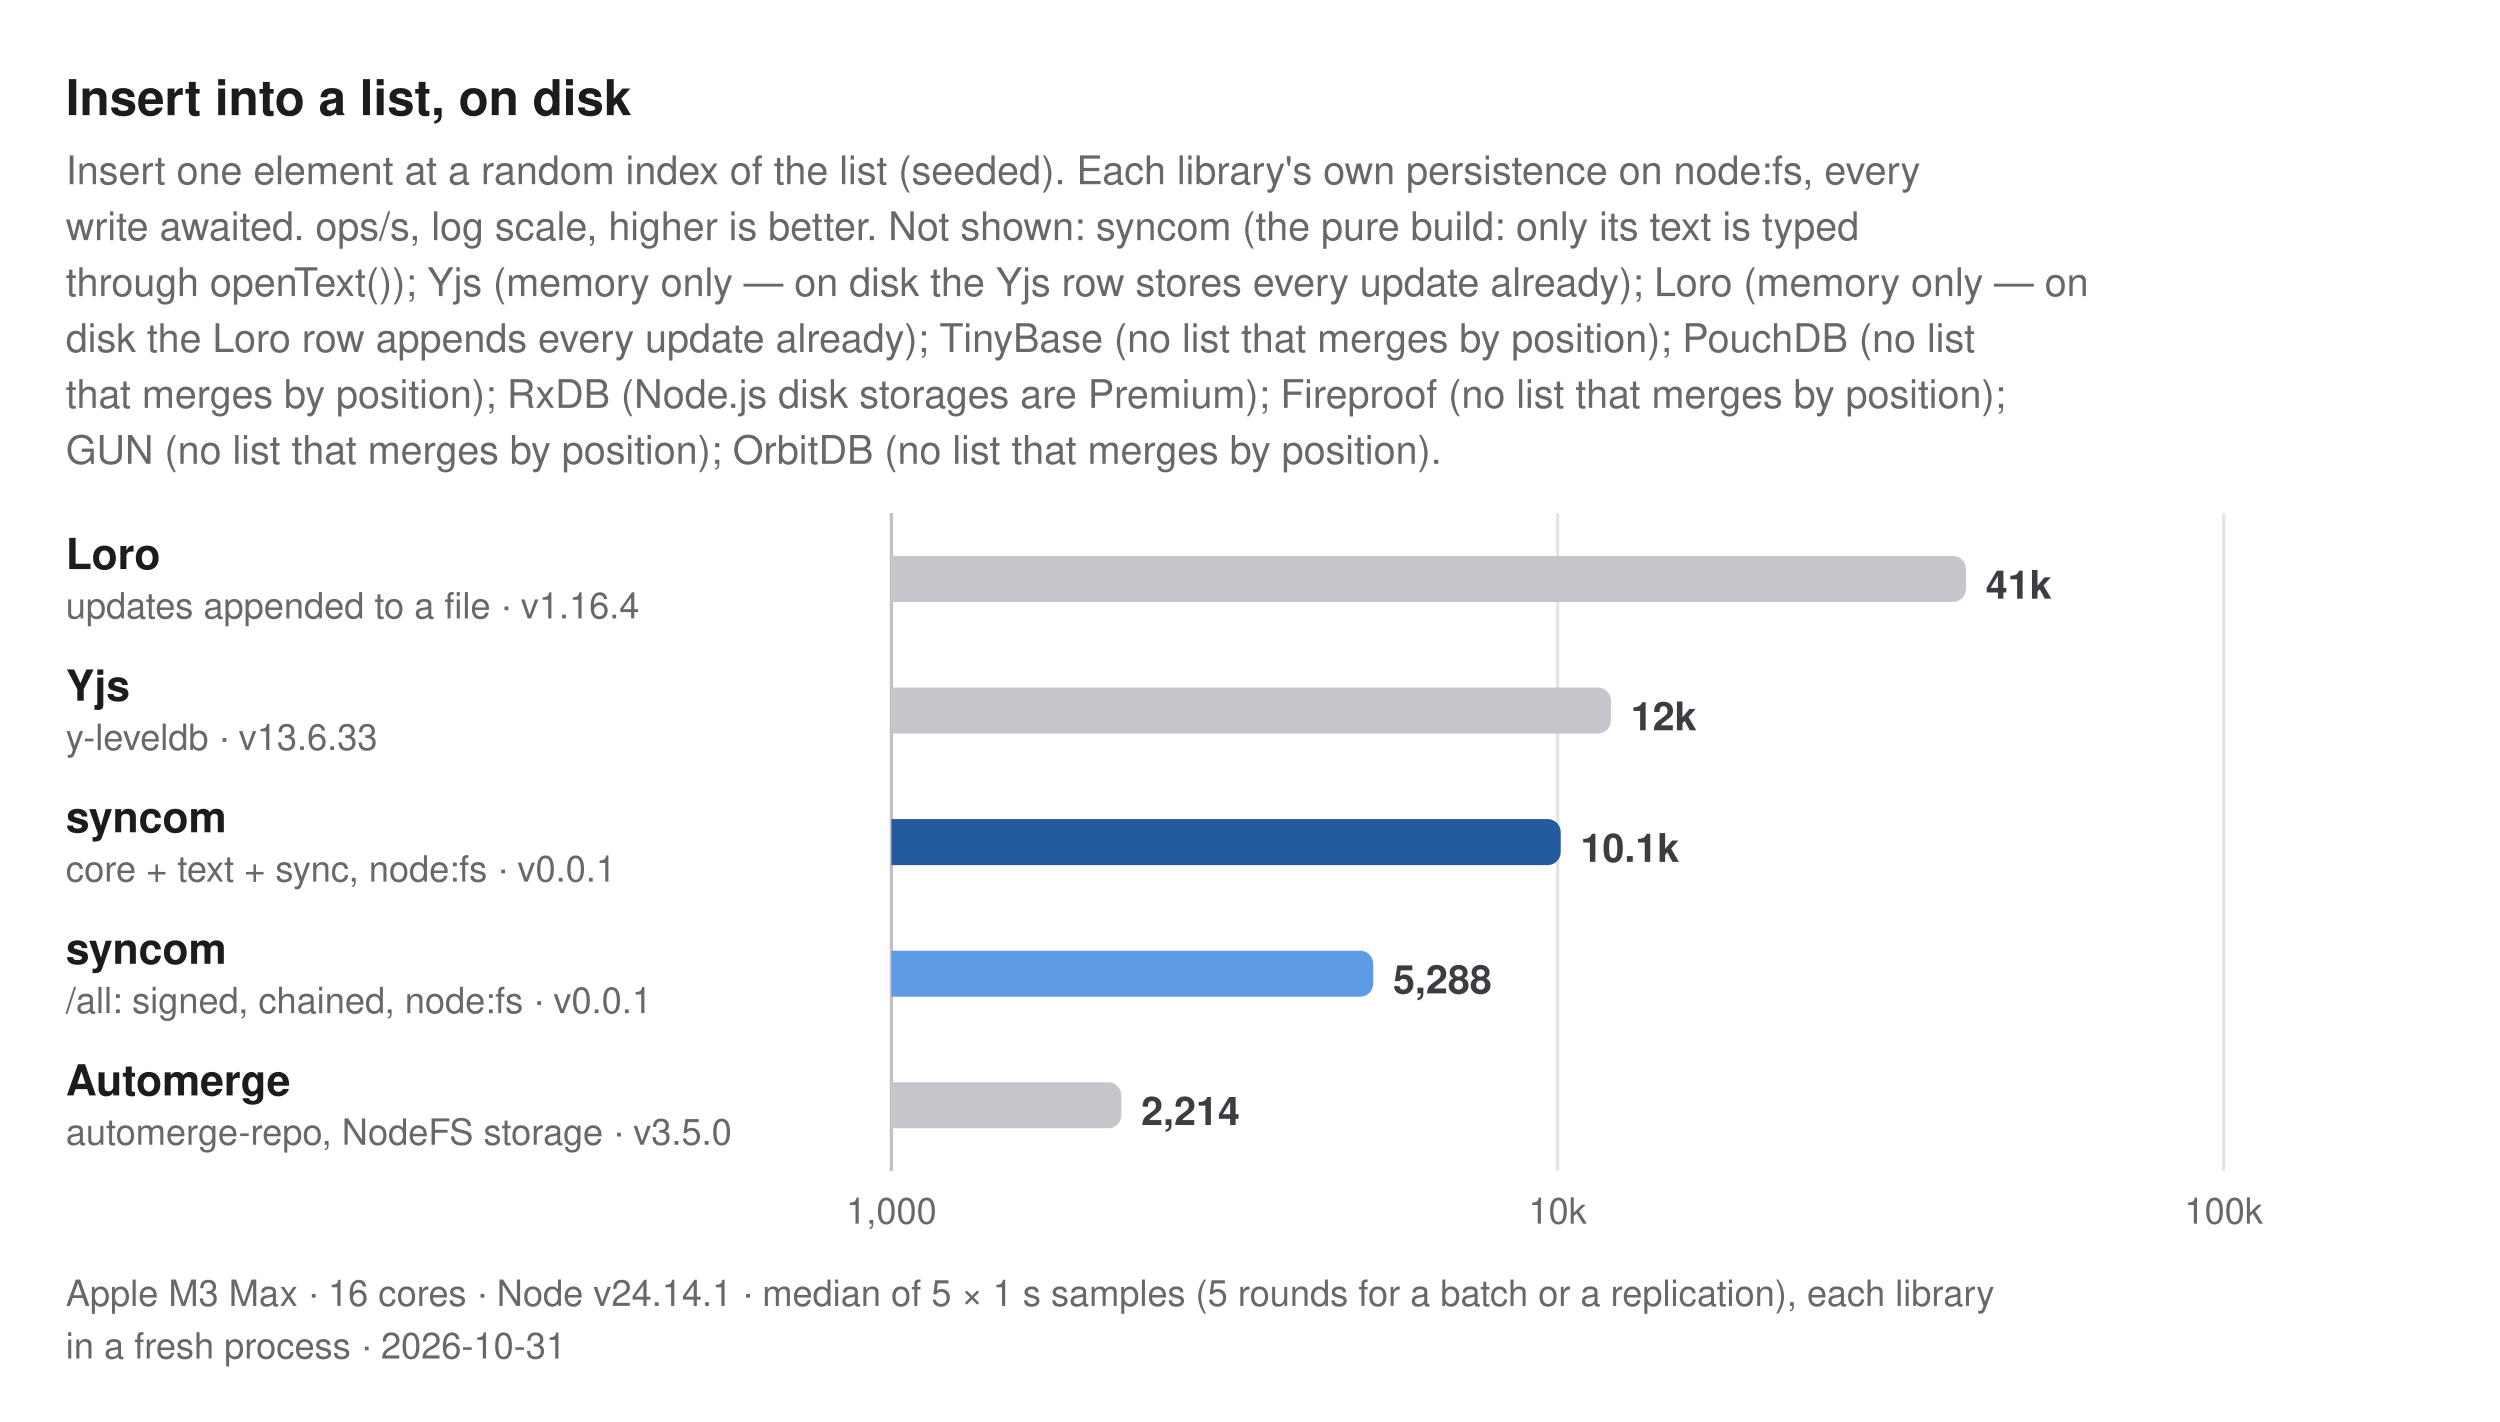
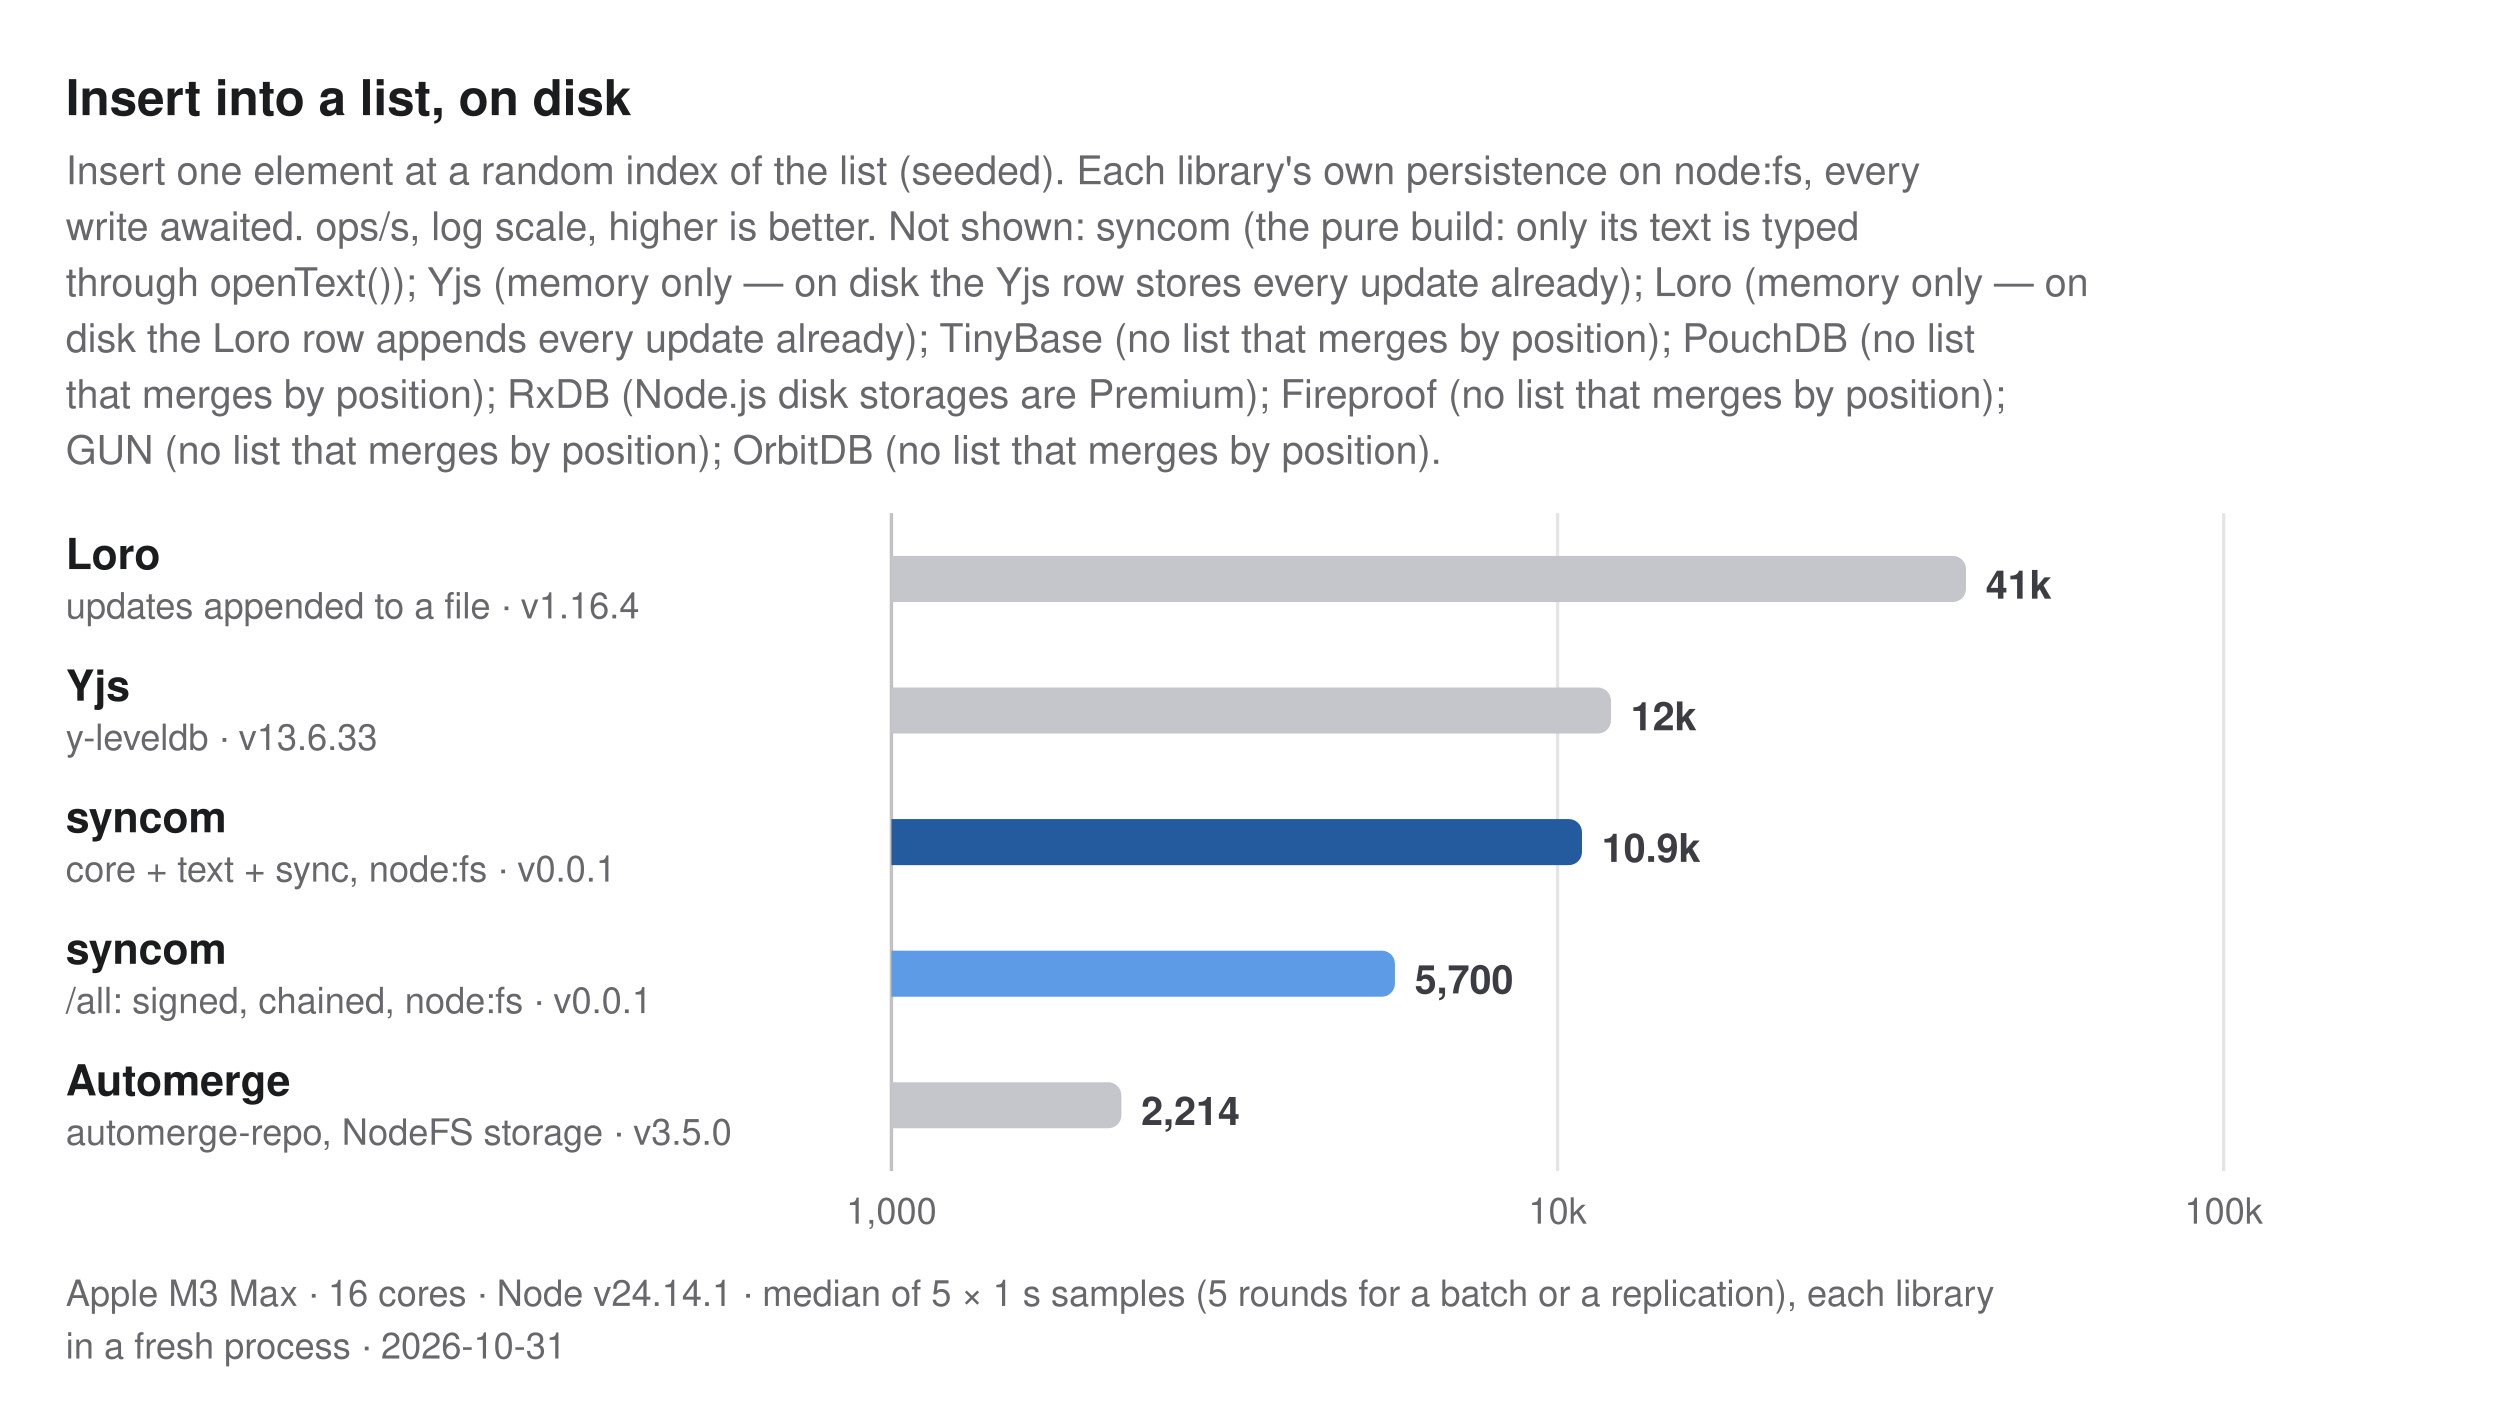
<svg xmlns="http://www.w3.org/2000/svg" width="760" height="432" viewBox="0 0 760 432" role="img" aria-label="Insert into a list, on disk. Insert one element at a random index of the list (seeded). Each library's own persistence on node:fs, every write awaited. ops/s, log scale, higher is better. Not shown: syncom (the pure build: only its text is typed through openText()); Yjs (memory only — on disk the Yjs row stores every update already); Loro (memory only — on disk the Loro row appends every update already); TinyBase (no list that merges by position); PouchDB (no list that merges by position); RxDB (Node.js disk storages are Premium); Fireproof (no list that merges by position); GUN (no list that merges by position); OrbitDB (no list that merges by position).">
  <style>
  text { font-family: -apple-system, BlinkMacSystemFont, "Segoe UI", Helvetica, Arial, sans-serif; }
  .title { font-size: 15px; font-weight: 700; fill: #1b1c1e; }
  .subtitle, .caption { font-size: 12px; fill: #67676c; }
  .caption { font-size: 11px; }
  .group { font-size: 11px; font-weight: 600; letter-spacing: 0.06em; fill: #67676c; }
  .label { font-size: 13px; font-weight: 600; fill: #1b1c1e; }
  .label.primary, .label.secondary { font-weight: 700; }
  .sublabel { font-size: 11px; fill: #67676c; }
  .value { font-size: 12px; font-weight: 600; fill: #3c3c43; font-variant-numeric: tabular-nums; }
  .value.small { font-size: 10px; }
  .legend { font-size: 11px; fill: #3c3c43; }
  .tick { font-size: 11px; fill: #67676c; font-variant-numeric: tabular-nums; }
  .grid { stroke: #e4e4e7; stroke-width: 1; }
  .axis { stroke: #c2c2c4; stroke-width: 1; }
  .ref { stroke: #67676c; stroke-width: 1; stroke-dasharray: 3 3; }
  .bar { fill: #c4c6cc; }
  .bar.primary { fill: #245a9e; }
  .bar.secondary { fill: #5e9be6; }
  @media (prefers-color-scheme: dark) {
    .title, .label { fill: #dfdfd6; }
    .subtitle, .caption, .group, .sublabel, .tick { fill: #98989f; }
    .value, .legend { fill: #c2c2c4; }
    .grid { stroke: #2e2e32; }
    .axis { stroke: #48484c; }
    .ref { stroke: #98989f; }
    .bar { fill: #46474e; }
    .bar.primary { fill: #8dbcf2; }
    .bar.secondary { fill: #3d7bd0; }
  }
</style>
  <text class="title" x="20" y="35">Insert into a list, on disk</text>
  <text class="subtitle" x="20" y="56">Insert one element at a random index of the list (seeded). Each library's own persistence on node:fs, every</text>
  <text class="subtitle" x="20" y="73">write awaited. ops/s, log scale, higher is better. Not shown: syncom (the pure build: only its text is typed</text>
  <text class="subtitle" x="20" y="90">through openText()); Yjs (memory only — on disk the Yjs row stores every update already); Loro (memory only — on</text>
  <text class="subtitle" x="20" y="107">disk the Loro row appends every update already); TinyBase (no list that merges by position); PouchDB (no list</text>
  <text class="subtitle" x="20" y="124">that merges by position); RxDB (Node.js disk storages are Premium); Fireproof (no list that merges by position);</text>
  <text class="subtitle" x="20" y="141">GUN (no list that merges by position); OrbitDB (no list that merges by position).</text>
  <line class="grid" x1="271" y1="156" x2="271" y2="356" />
  <text class="tick" x="271" y="372" text-anchor="middle">1,000</text>
  <line class="grid" x1="473.5" y1="156" x2="473.5" y2="356" />
  <text class="tick" x="473.5" y="372" text-anchor="middle">10k</text>
  <line class="grid" x1="676" y1="156" x2="676" y2="356" />
  <text class="tick" x="676" y="372" text-anchor="middle">100k</text>
  <line class="axis" x1="271" y1="156" x2="271" y2="356" />
  <g>
    <text class="label" x="20" y="173">Loro</text>
    <text class="sublabel" x="20" y="188">updates appended to a file · v1.16.4</text>
    <path class="bar" d="M271,169H593.669A4,4 0 0 1 597.669,173V179A4,4 0 0 1 593.669,183H271Z" />
    <text class="value" x="603.669" y="182">41k</text>
  </g>
  <g>
    <text class="label" x="20" y="213">Yjs</text>
    <text class="sublabel" x="20" y="228">y-leveldb · v13.6.33</text>
    <path class="bar" d="M271,209H485.737A4,4 0 0 1 489.737,213V219A4,4 0 0 1 485.737,223H271Z" />
    <text class="value" x="495.737" y="222">12k</text>
  </g>
  <g>
    <text class="label primary" x="20" y="253">syncom</text>
    <text class="sublabel" x="20" y="268">core + text + sync, node:fs · v0.0.1</text>
-     <path class="bar primary" d="M271,249H470.462A4,4 0 0 1 474.462,253V259A4,4 0 0 1 470.462,263H271Z" />
-     <text class="value" x="480.462" y="262">10.1k</text>
+     <path class="bar primary" d="M271,249H476.928A4,4 0 0 1 480.928,253V259A4,4 0 0 1 476.928,263H271Z" />
+     <text class="value" x="486.928" y="262">10.9k</text>
  </g>
  <g>
    <text class="label secondary" x="20" y="293">syncom</text>
    <text class="sublabel" x="20" y="308">/all: signed, chained, node:fs · v0.0.1</text>
-     <path class="bar secondary" d="M271,289H413.464A4,4 0 0 1 417.464,293V299A4,4 0 0 1 413.464,303H271Z" />
-     <text class="value" x="423.464" y="302">5,288</text>
+     <path class="bar secondary" d="M271,289H420.061A4,4 0 0 1 424.061,293V299A4,4 0 0 1 420.061,303H271Z" />
+     <text class="value" x="430.061" y="302">5,700</text>
  </g>
  <g>
    <text class="label" x="20" y="333">Automerge</text>
    <text class="sublabel" x="20" y="348">automerge-repo, NodeFS storage · v3.5.0</text>
    <path class="bar" d="M271,329H336.904A4,4 0 0 1 340.904,333V339A4,4 0 0 1 336.904,343H271Z" />
    <text class="value" x="346.904" y="342">2,214</text>
  </g>
  <text class="caption" x="20" y="397">Apple M3 Max · 16 cores · Node v24.14.1 · median of 5 × 1 s samples (5 rounds for a batch or a replication), each library</text>
  <text class="caption" x="20" y="413">in a fresh process · 2026-10-31</text>
</svg>
